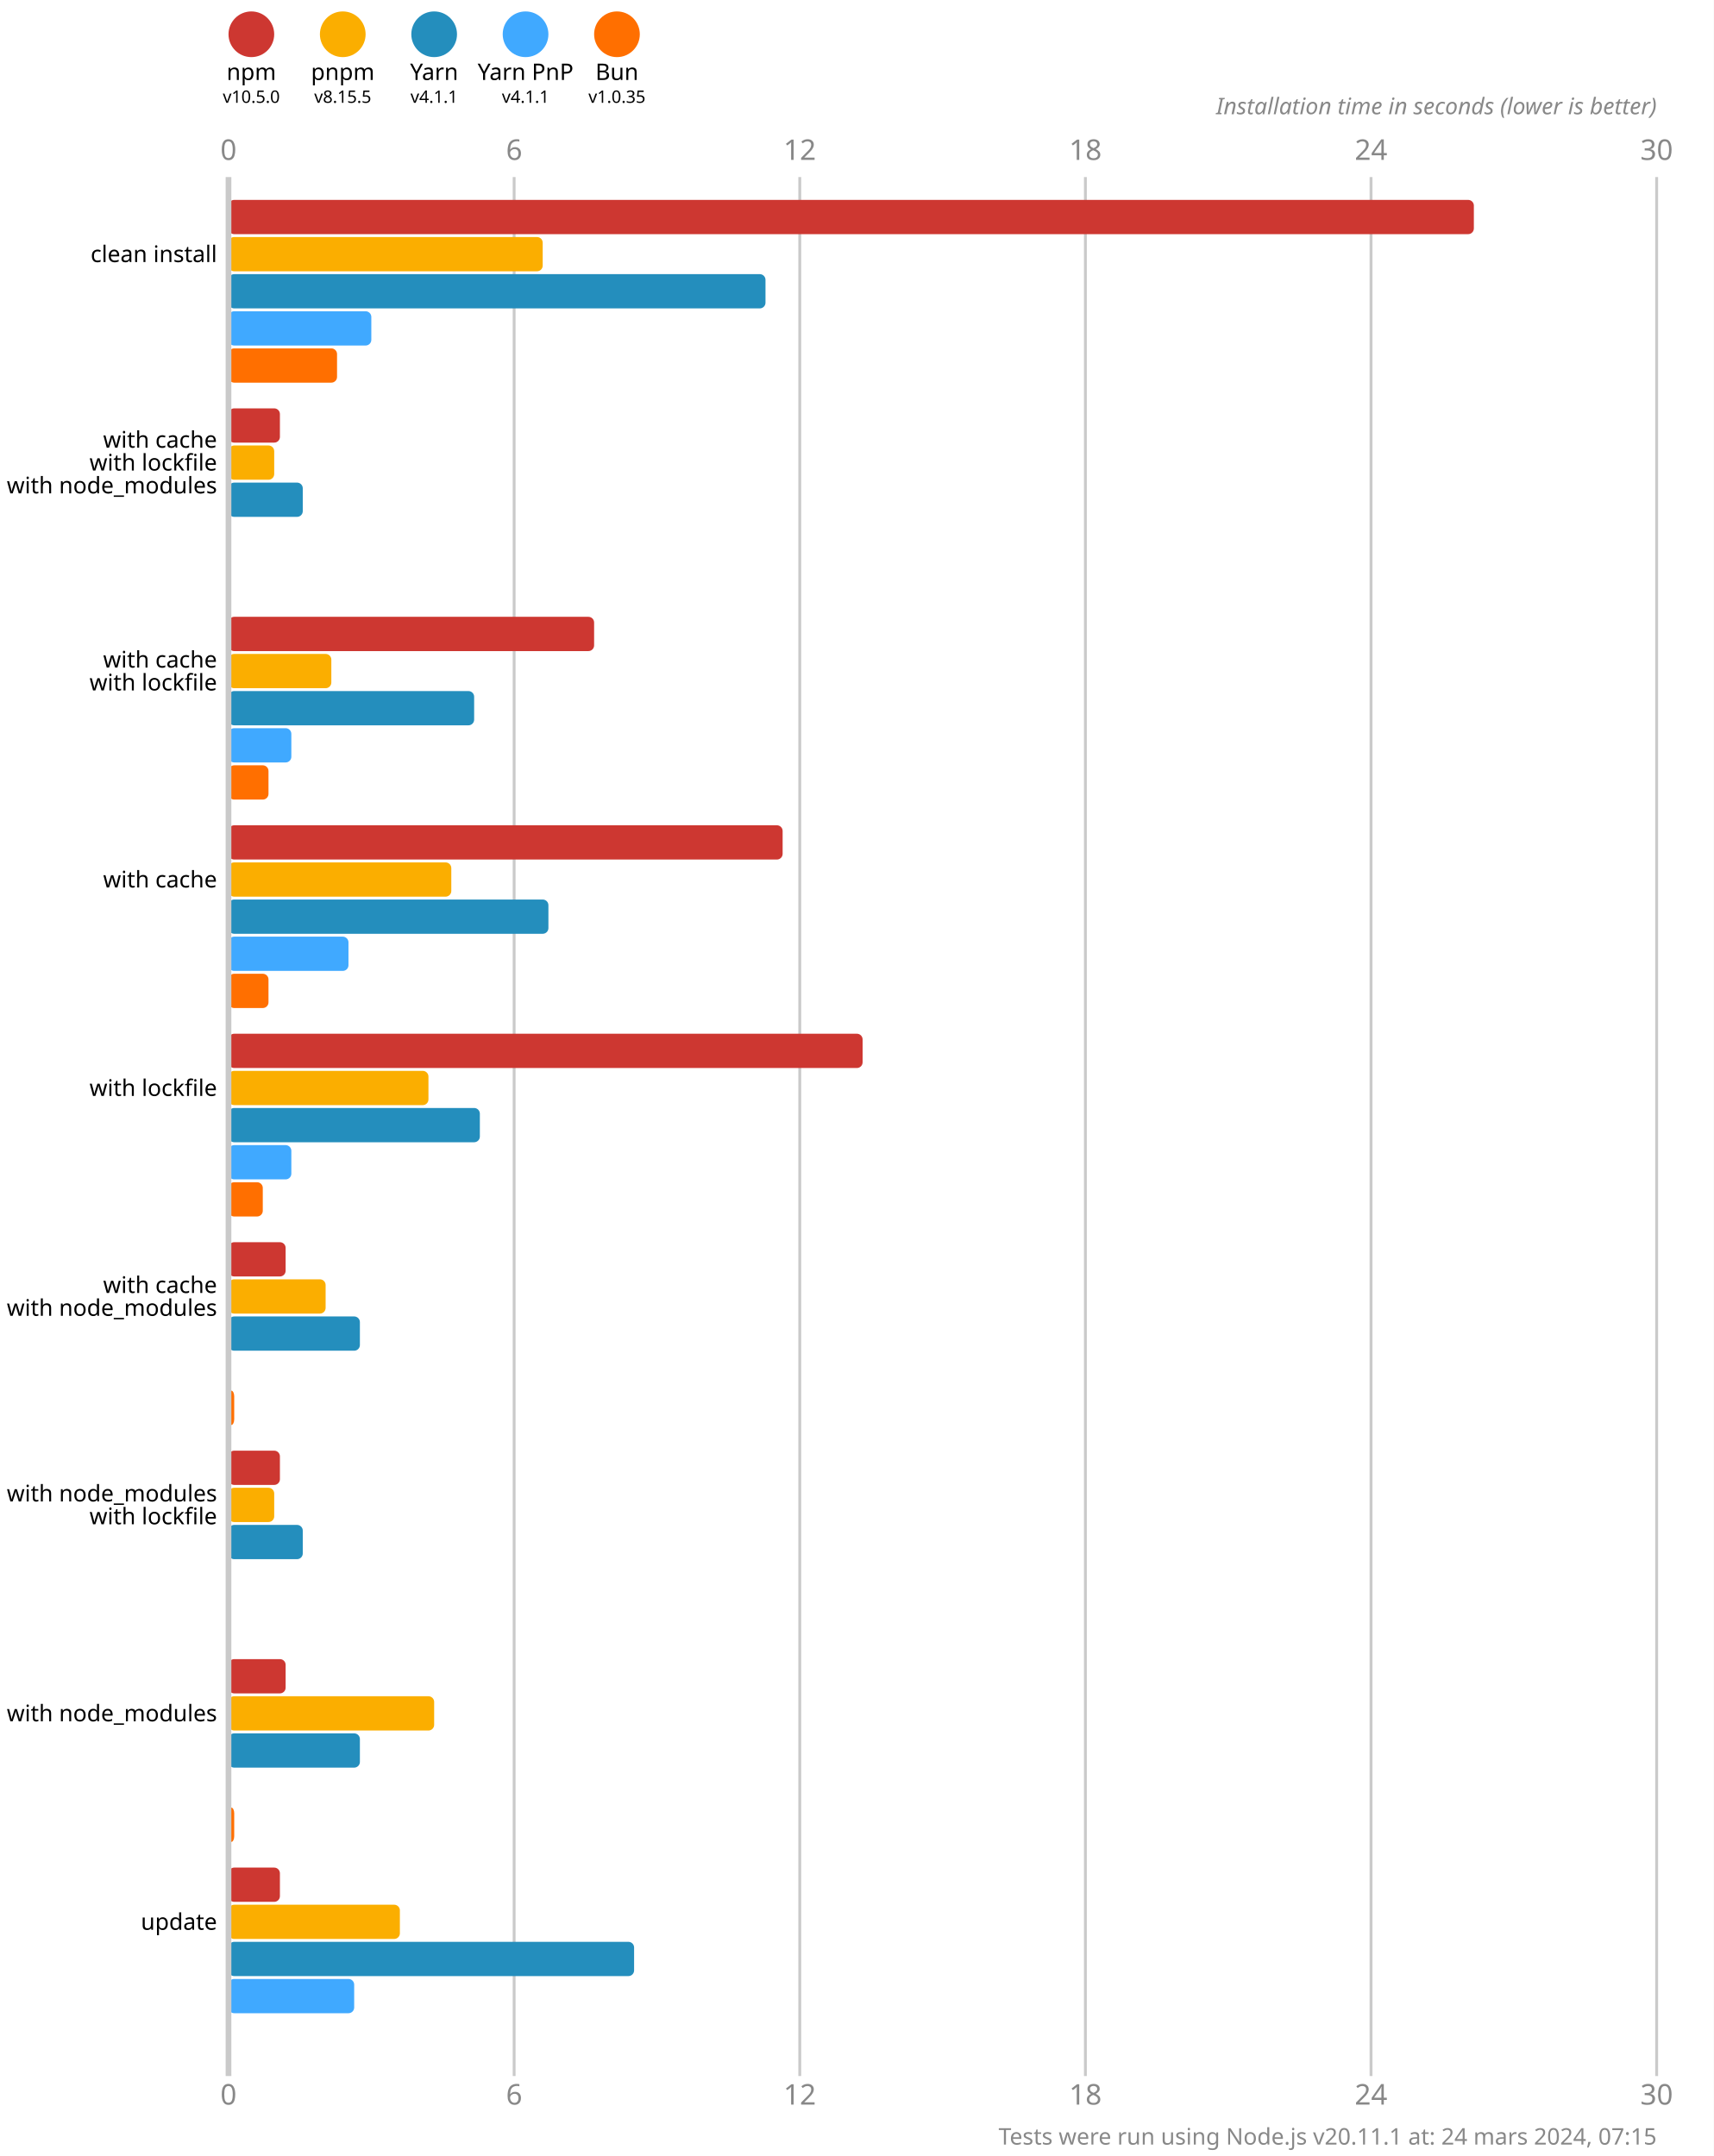
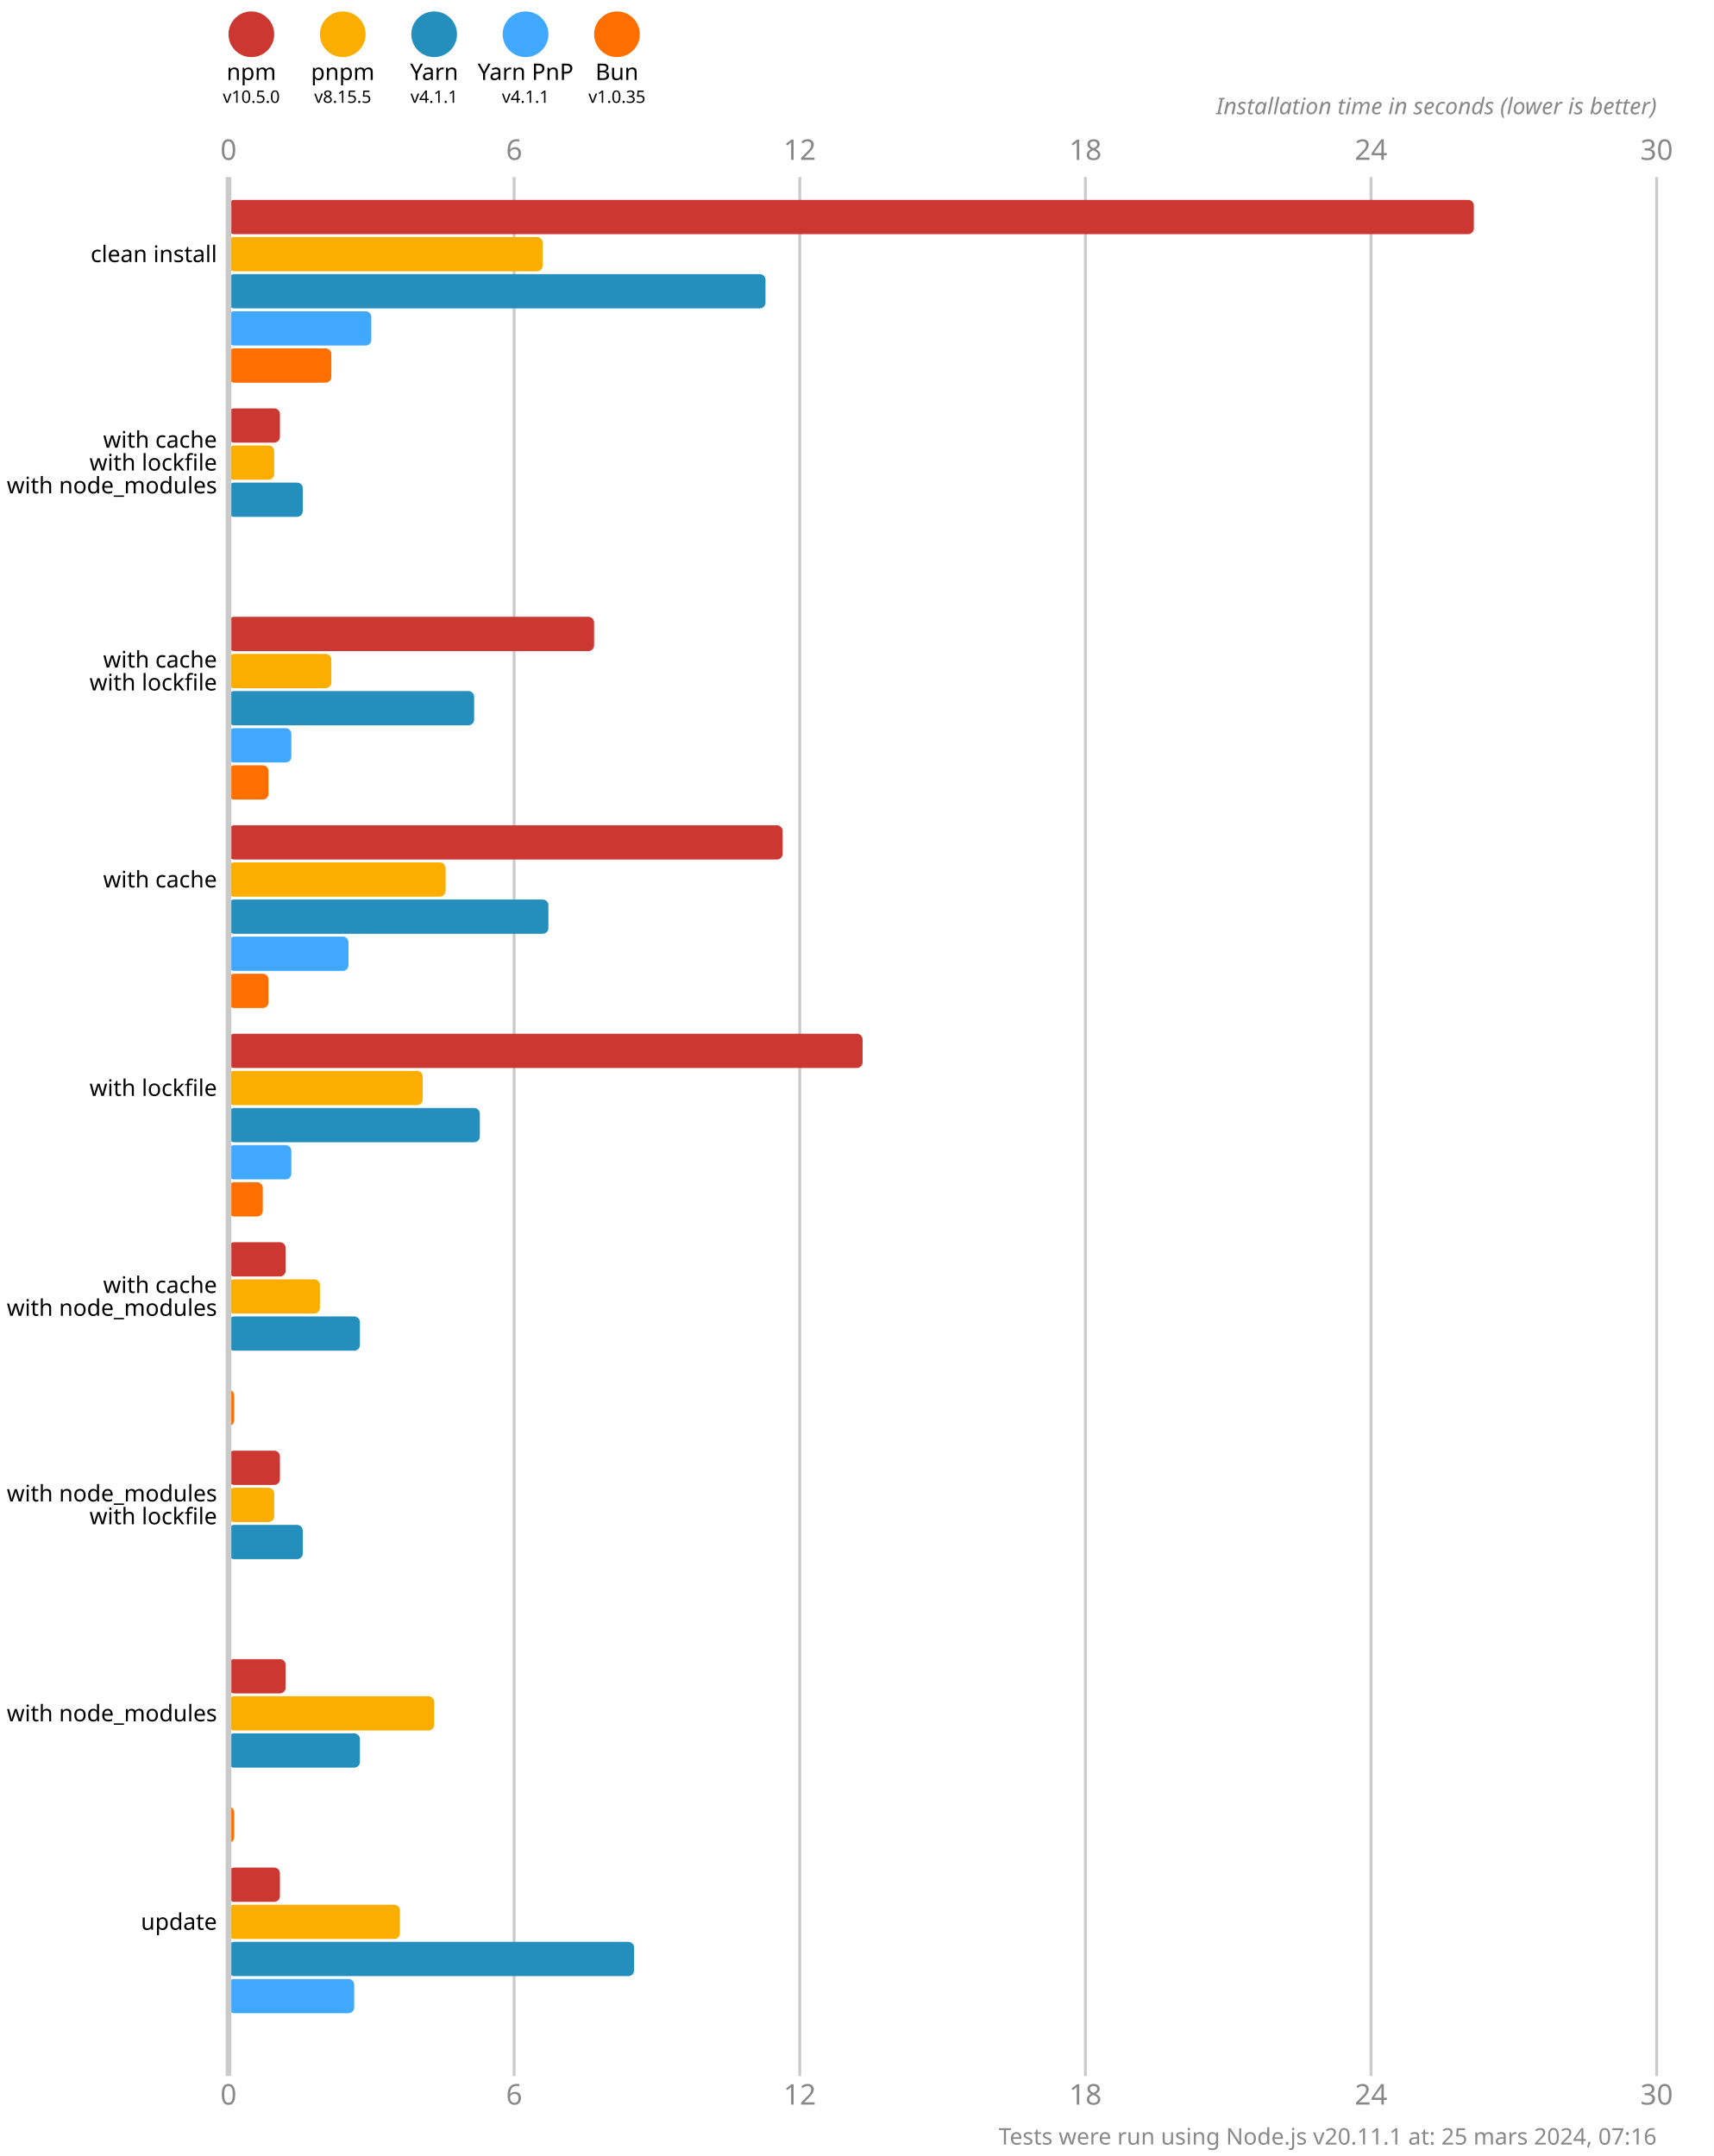
<svg xmlns="http://www.w3.org/2000/svg" version="1.1" viewBox="0 0 300 377.5">
  <style>
    .font { font-family: sans-serif; }
    .s3 { font-size: 3px; }
    .s4 { font-size: 4px; }
    .s5 { font-size: 5px; }
    .line { stroke: #cacaca; }
    .width { stroke-width: 0.5; }
    .text { fill: #888; }
  </style>
  <rect x="0" y="0" width="300" height="377.5" fill="#fff" />
  <circle cx="44" cy="6" r="4" fill="#cd3731" />
  <text x="44" y="14" class="font s4" text-anchor="middle">npm</text>
  <text x="44" y="18" class="font s3" text-anchor="middle">v10.5.0</text>
  <circle cx="60" cy="6" r="4" fill="#fbae00" />
  <text x="60" y="14" class="font s4" text-anchor="middle">pnpm</text>
  <text x="60" y="18" class="font s3" text-anchor="middle">v8.15.5</text>
  <circle cx="76" cy="6" r="4" fill="#248ebd" />
  <text x="76" y="14" class="font s4" text-anchor="middle">Yarn</text>
  <text x="76" y="18" class="font s3" text-anchor="middle">v4.1.1</text>
  <circle cx="92" cy="6" r="4" fill="#40a9ff" />
  <text x="92" y="14" class="font s4" text-anchor="middle">Yarn PnP</text>
  <text x="92" y="18" class="font s3" text-anchor="middle">v4.1.1</text>
  <circle cx="108" cy="6" r="4" fill="#ff6f00" />
  <text x="108" y="14" class="font s4" text-anchor="middle">Bun</text>
  <text x="108" y="18" class="font s3" text-anchor="middle">v1.0.35</text>
  <text x="40" y="28" class="font s5 text" text-anchor="middle">0</text>
  <text x="40" y="368.5" class="font s5 text" text-anchor="middle">0</text>
  <line x1="90" y1="31" x2="90" y2="363.5" class="line width" />
  <text x="90" y="28" class="font s5 text" text-anchor="middle">6</text>
  <text x="90" y="368.5" class="font s5 text" text-anchor="middle">6</text>
  <line x1="140" y1="31" x2="140" y2="363.5" class="line width" />
  <text x="140" y="28" class="font s5 text" text-anchor="middle">12</text>
  <text x="140" y="368.5" class="font s5 text" text-anchor="middle">12</text>
  <line x1="190" y1="31" x2="190" y2="363.5" class="line width" />
  <text x="190" y="28" class="font s5 text" text-anchor="middle">18</text>
  <text x="190" y="368.5" class="font s5 text" text-anchor="middle">18</text>
  <line x1="240" y1="31" x2="240" y2="363.5" class="line width" />
  <text x="240" y="28" class="font s5 text" text-anchor="middle">24</text>
  <text x="240" y="368.5" class="font s5 text" text-anchor="middle">24</text>
  <line x1="290" y1="31" x2="290" y2="363.5" class="line width" />
  <text x="290" y="28" class="font s5 text" text-anchor="middle">30</text>
  <text x="290" y="368.5" class="font s5 text" text-anchor="middle">30</text>
  <text x="290" y="20" class="font s4 text" font-style="italic" text-anchor="end">Installation time in seconds (lower is better)</text>
  <rect x="40" y="35" width="218" height="6" fill="#cd3731" rx="1" ry="1" />
  <rect x="40" y="41.5" width="55" height="6" fill="#fbae00" rx="1" ry="1" />
  <rect x="40" y="48" width="94" height="6" fill="#248ebd" rx="1" ry="1" />
  <rect x="40" y="54.5" width="25" height="6" fill="#40a9ff" rx="1" ry="1" />
-   <rect x="40" y="61" width="19" height="6" fill="#ff6f00" rx="1" ry="1" />
+   <rect x="40" y="61" width="18" height="6" fill="#ff6f00" rx="1" ry="1" />
  <rect x="40" y="71.5" width="9" height="6" fill="#cd3731" rx="1" ry="1" />
  <rect x="40" y="78" width="8" height="6" fill="#fbae00" rx="1" ry="1" />
  <rect x="40" y="84.5" width="13" height="6" fill="#248ebd" rx="1" ry="1" />
  <rect x="40" y="91" width="0" height="6" fill="#40a9ff" rx="1" ry="1" />
  <rect x="40" y="97.5" width="0" height="6" fill="#ff6f00" rx="1" ry="1" />
  <rect x="40" y="108" width="64" height="6" fill="#cd3731" rx="1" ry="1" />
  <rect x="40" y="114.5" width="18" height="6" fill="#fbae00" rx="1" ry="1" />
  <rect x="40" y="121" width="43" height="6" fill="#248ebd" rx="1" ry="1" />
  <rect x="40" y="127.5" width="11" height="6" fill="#40a9ff" rx="1" ry="1" />
  <rect x="40" y="134" width="7" height="6" fill="#ff6f00" rx="1" ry="1" />
  <rect x="40" y="144.5" width="97" height="6" fill="#cd3731" rx="1" ry="1" />
-   <rect x="40" y="151" width="39" height="6" fill="#fbae00" rx="1" ry="1" />
+   <rect x="40" y="151" width="38" height="6" fill="#fbae00" rx="1" ry="1" />
  <rect x="40" y="157.5" width="56" height="6" fill="#248ebd" rx="1" ry="1" />
  <rect x="40" y="164" width="21" height="6" fill="#40a9ff" rx="1" ry="1" />
  <rect x="40" y="170.5" width="7" height="6" fill="#ff6f00" rx="1" ry="1" />
  <rect x="40" y="181" width="111" height="6" fill="#cd3731" rx="1" ry="1" />
-   <rect x="40" y="187.5" width="35" height="6" fill="#fbae00" rx="1" ry="1" />
+   <rect x="40" y="187.5" width="34" height="6" fill="#fbae00" rx="1" ry="1" />
  <rect x="40" y="194" width="44" height="6" fill="#248ebd" rx="1" ry="1" />
  <rect x="40" y="200.5" width="11" height="6" fill="#40a9ff" rx="1" ry="1" />
  <rect x="40" y="207" width="6" height="6" fill="#ff6f00" rx="1" ry="1" />
  <rect x="40" y="217.5" width="10" height="6" fill="#cd3731" rx="1" ry="1" />
-   <rect x="40" y="224" width="17" height="6" fill="#fbae00" rx="1" ry="1" />
+   <rect x="40" y="224" width="16" height="6" fill="#fbae00" rx="1" ry="1" />
  <rect x="40" y="230.5" width="23" height="6" fill="#248ebd" rx="1" ry="1" />
  <rect x="40" y="237" width="0" height="6" fill="#40a9ff" rx="1" ry="1" />
  <rect x="40" y="243.5" width="1" height="6" fill="#ff6f00" rx="1" ry="1" />
  <rect x="40" y="254" width="9" height="6" fill="#cd3731" rx="1" ry="1" />
  <rect x="40" y="260.5" width="8" height="6" fill="#fbae00" rx="1" ry="1" />
  <rect x="40" y="267" width="13" height="6" fill="#248ebd" rx="1" ry="1" />
  <rect x="40" y="273.5" width="0" height="6" fill="#40a9ff" rx="1" ry="1" />
  <rect x="40" y="280" width="0" height="6" fill="#ff6f00" rx="1" ry="1" />
  <rect x="40" y="290.5" width="10" height="6" fill="#cd3731" rx="1" ry="1" />
  <rect x="40" y="297" width="36" height="6" fill="#fbae00" rx="1" ry="1" />
  <rect x="40" y="303.5" width="23" height="6" fill="#248ebd" rx="1" ry="1" />
  <rect x="40" y="310" width="0" height="6" fill="#40a9ff" rx="1" ry="1" />
  <rect x="40" y="316.5" width="1" height="6" fill="#ff6f00" rx="1" ry="1" />
  <rect x="40" y="327" width="9" height="6" fill="#cd3731" rx="1" ry="1" />
  <rect x="40" y="333.5" width="30" height="6" fill="#fbae00" rx="1" ry="1" />
  <rect x="40" y="340" width="71" height="6" fill="#248ebd" rx="1" ry="1" />
  <rect x="40" y="346.5" width="22" height="6" fill="#40a9ff" rx="1" ry="1" />
  <rect x="40" y="353" width="0" height="6" fill="#ff6f00" rx="1" ry="1" />
  <line x1="40" y1="31" x2="40" y2="363.5" class="line" />
  <text x="38" y="44.5" class="font s4" dominant-baseline="middle" text-anchor="end">clean install</text>
  <text x="38" y="77" class="font s4" dominant-baseline="middle" text-anchor="end">with cache</text>
  <text x="38" y="81" class="font s4" dominant-baseline="middle" text-anchor="end">with lockfile</text>
  <text x="38" y="85" class="font s4" dominant-baseline="middle" text-anchor="end">with node_modules</text>
  <text x="38" y="115.5" class="font s4" dominant-baseline="middle" text-anchor="end">with cache</text>
  <text x="38" y="119.5" class="font s4" dominant-baseline="middle" text-anchor="end">with lockfile</text>
  <text x="38" y="154" class="font s4" dominant-baseline="middle" text-anchor="end">with cache</text>
  <text x="38" y="190.5" class="font s4" dominant-baseline="middle" text-anchor="end">with lockfile</text>
  <text x="38" y="225" class="font s4" dominant-baseline="middle" text-anchor="end">with cache</text>
  <text x="38" y="229" class="font s4" dominant-baseline="middle" text-anchor="end">with node_modules</text>
  <text x="38" y="261.5" class="font s4" dominant-baseline="middle" text-anchor="end">with node_modules</text>
  <text x="38" y="265.5" class="font s4" dominant-baseline="middle" text-anchor="end">with lockfile</text>
  <text x="38" y="300" class="font s4" dominant-baseline="middle" text-anchor="end">with node_modules</text>
  <text x="38" y="336.5" class="font s4" dominant-baseline="middle" text-anchor="end">update</text>
-   <text x="290" y="375.5" class="font s4 text" text-anchor="end">Tests were run using Node.js v20.11.1 at: 24 mars 2024, 07:15</text>
+   <text x="290" y="375.5" class="font s4 text" text-anchor="end">Tests were run using Node.js v20.11.1 at: 25 mars 2024, 07:16</text>
</svg>
